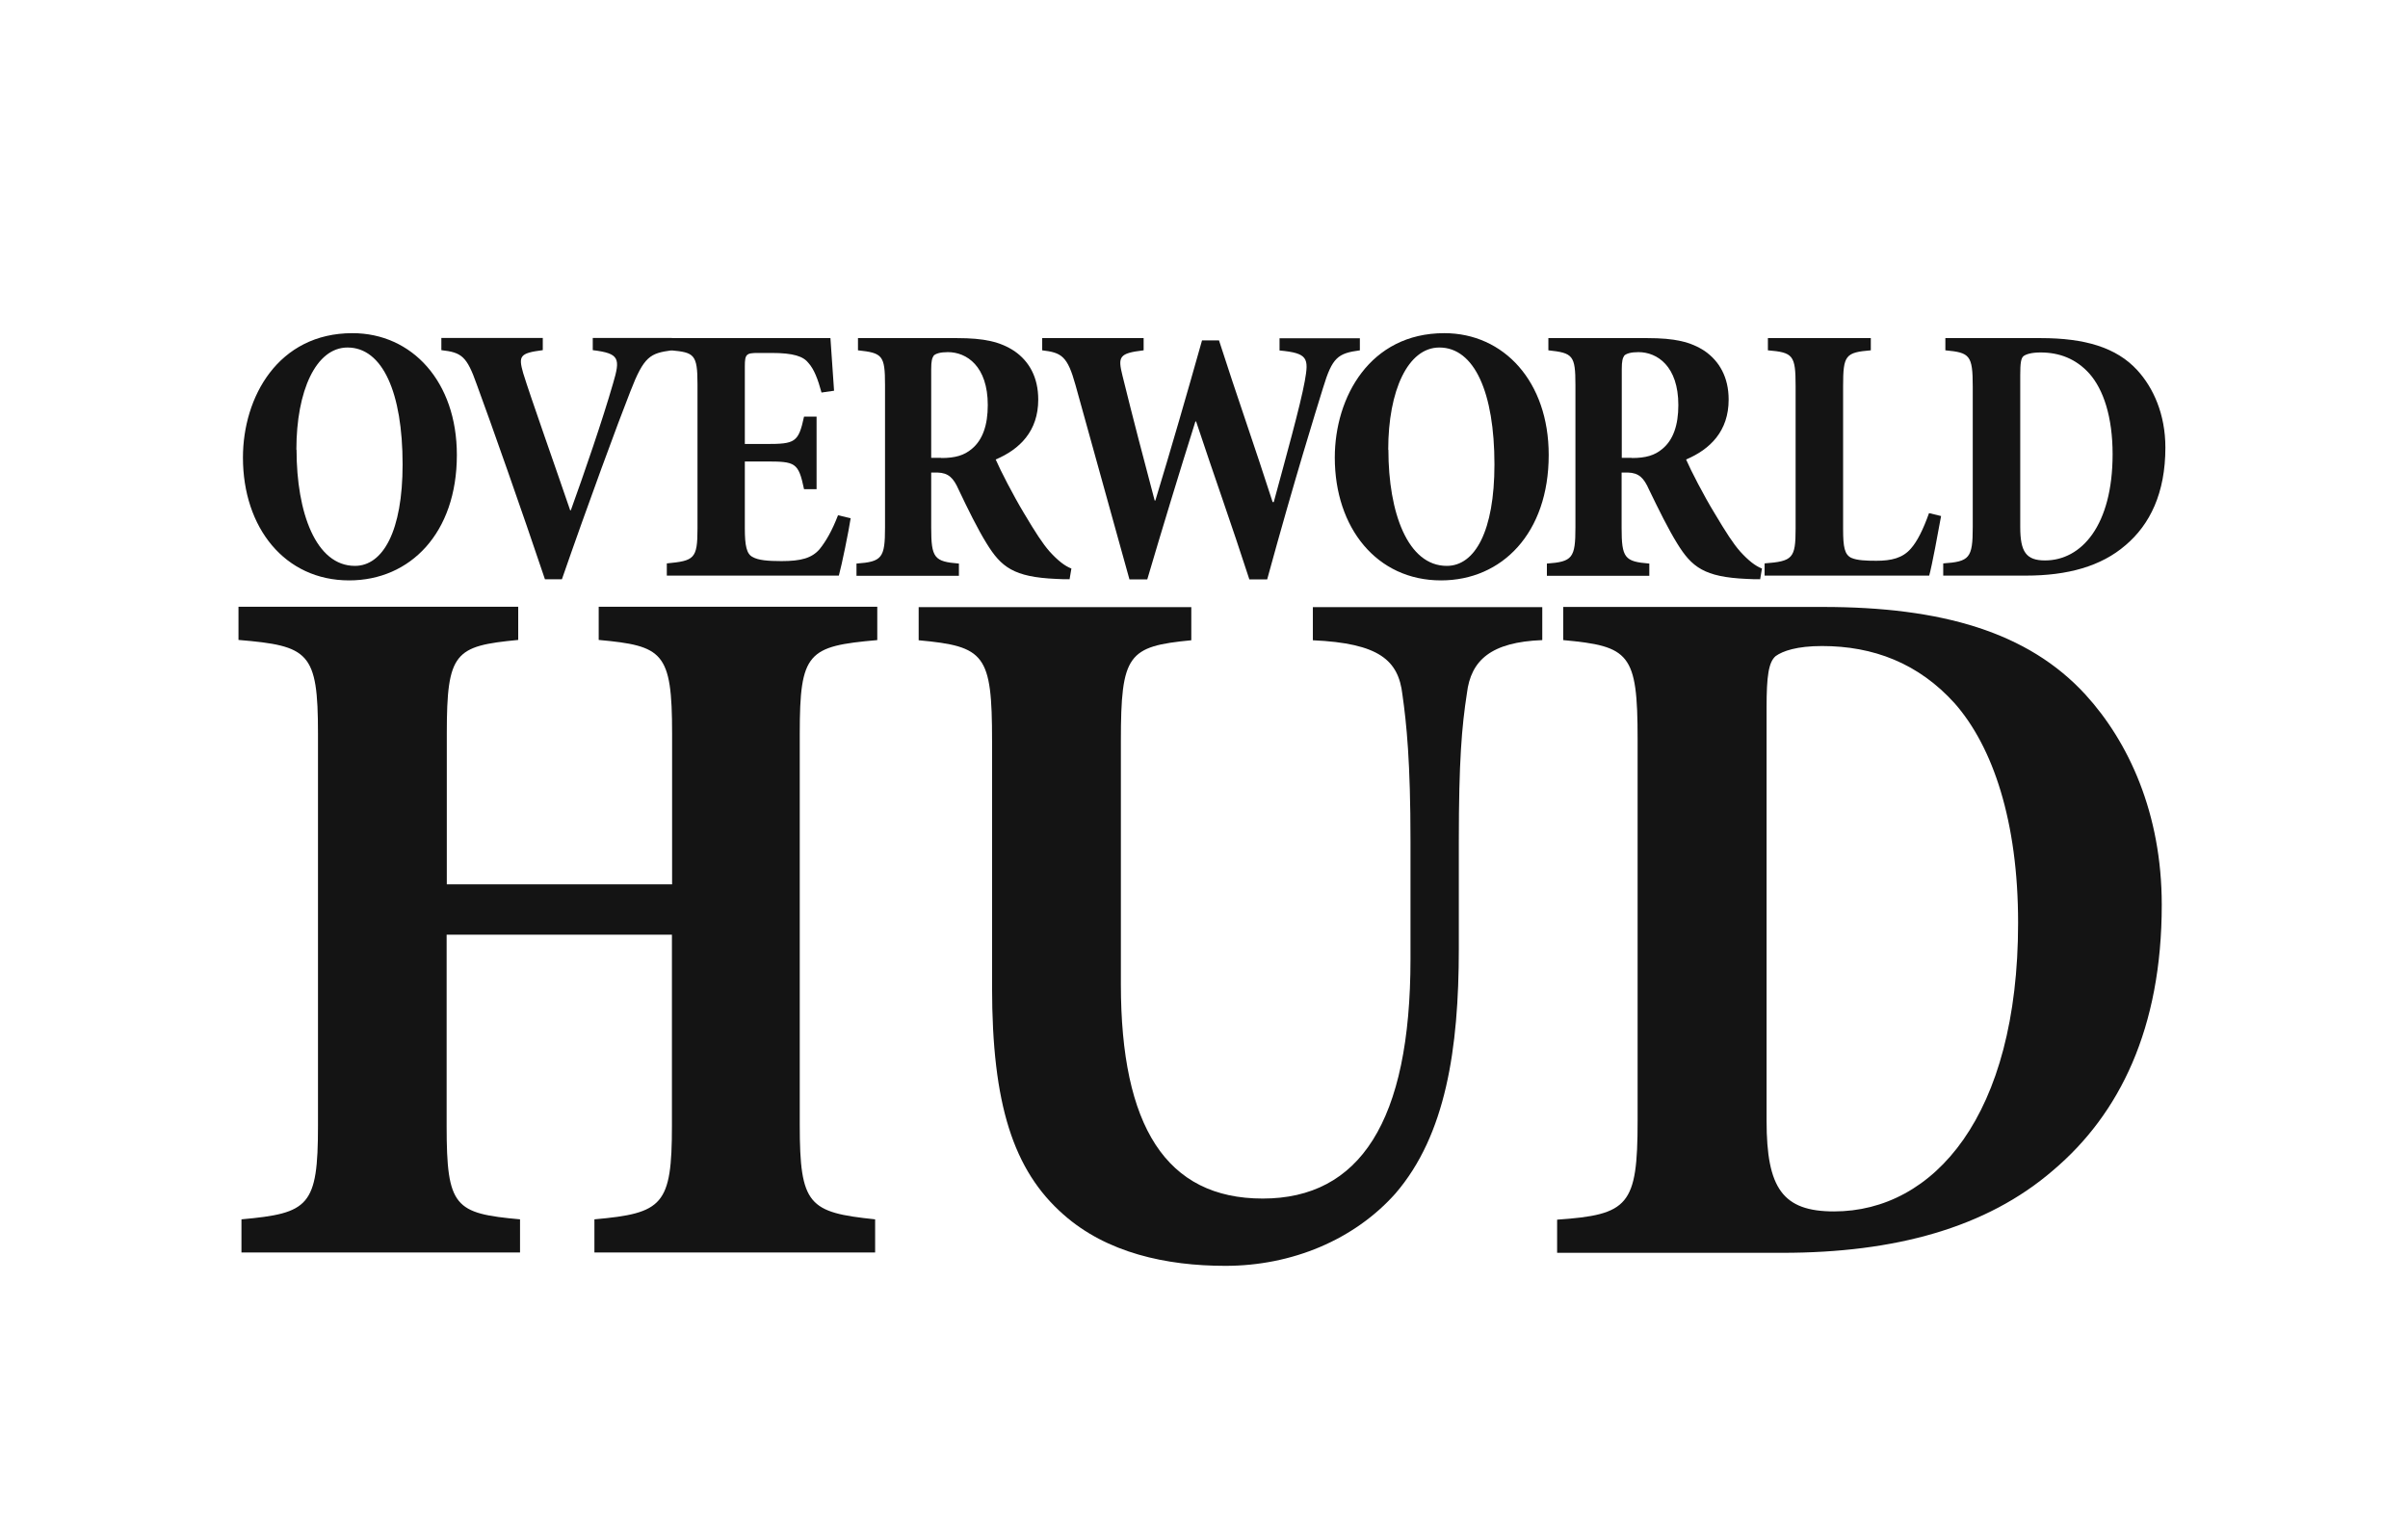
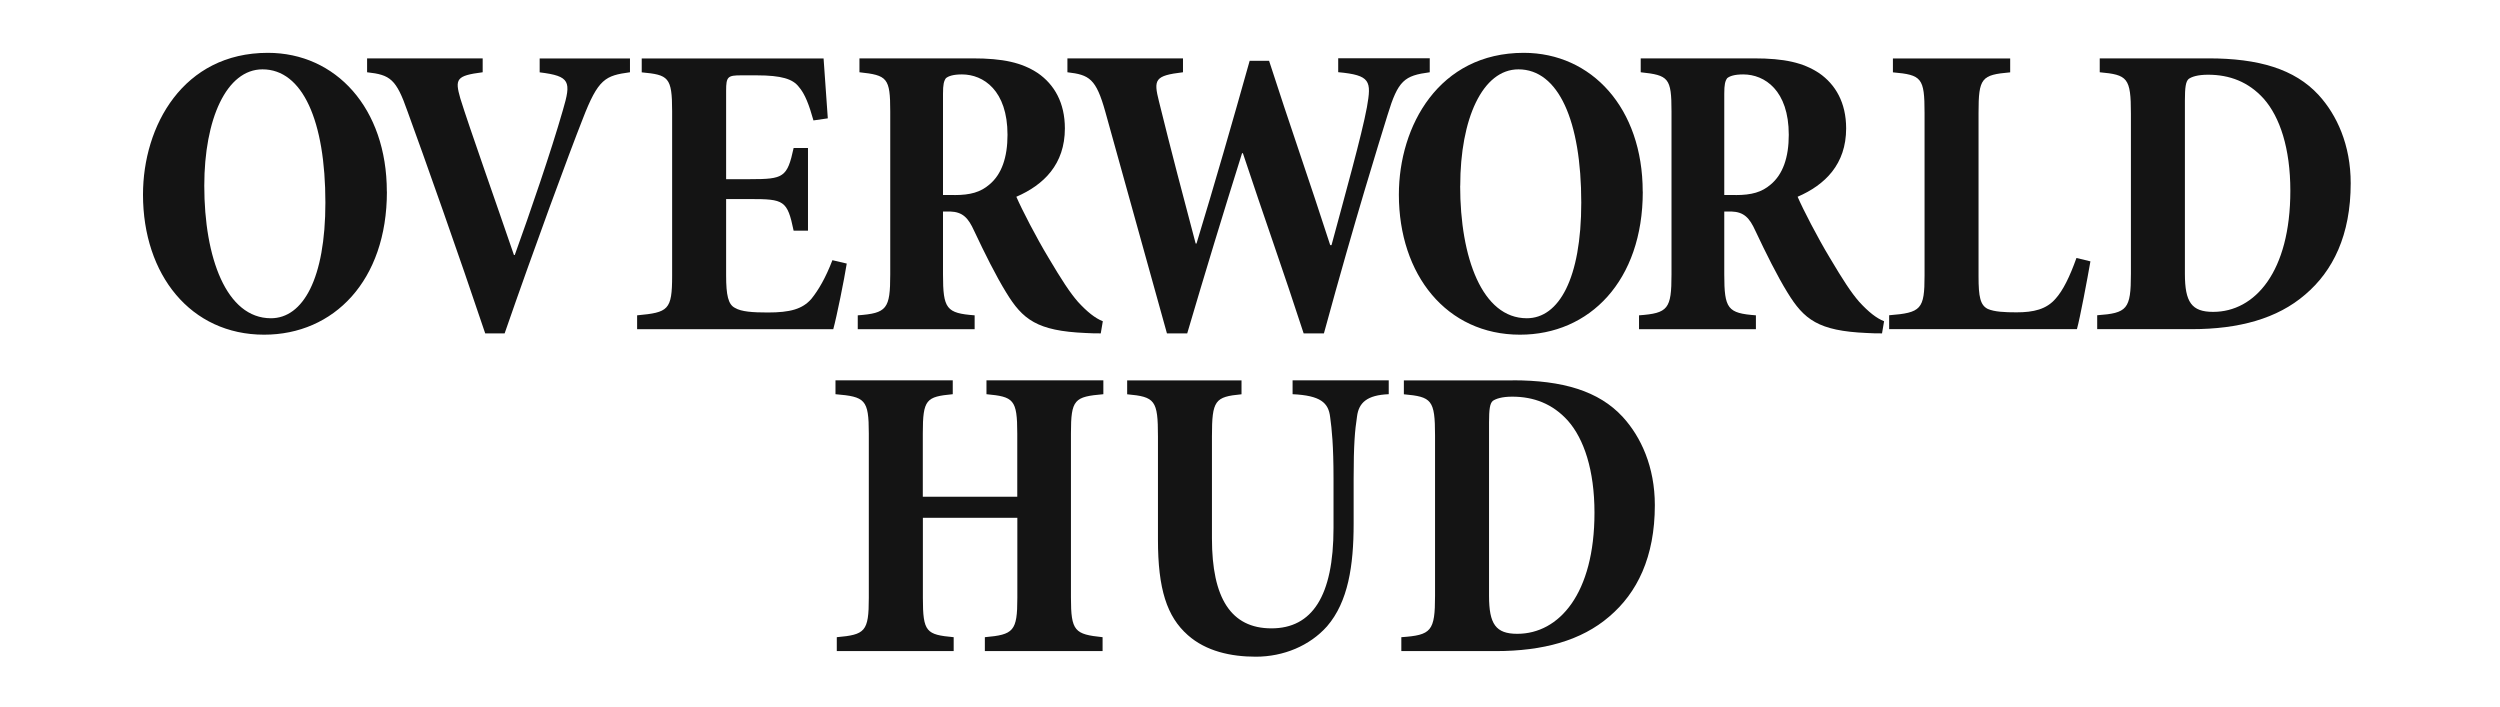
- <svg xmlns="http://www.w3.org/2000/svg" id="_レイヤー_1" version="1.1" viewBox="0 0 146 92">
+ <svg xmlns="http://www.w3.org/2000/svg" version="1.1" viewBox="0 0 325.53 92">
  <defs>
    <style>
      .st0 {
        fill: #141414;
      }
+ 
+       .st1 {
+         fill: #9c8334;
+       }
+ 
+       .st2 {
+         display: none;
+       }
    </style>
  </defs>
-   <path class="st0" d="M27.7,27.59c0,4.73-2.83,7.6-6.53,7.6-3.9,0-6.44-3.19-6.44-7.45,0-3.66,2.13-7.54,6.64-7.54,3.61,0,6.33,2.94,6.33,7.38ZM17.98,27.27c0,3.81,1.17,7.04,3.54,7.04,1.7,0,2.89-2.11,2.89-6.15,0-4.35-1.21-7.09-3.34-7.09-1.91,0-3.1,2.62-3.1,6.19Z" />
-   <path class="st0" d="M40.73,21.24c-1.3.18-1.68.34-2.51,2.49-.72,1.82-2.58,6.86-4.15,11.39h-1.03c-1.37-4.08-3.27-9.47-4.13-11.8-.61-1.73-.92-1.95-2.15-2.09v-.74h6.15v.74c-1.41.18-1.48.36-1.19,1.39.45,1.46,2.02,5.88,2.85,8.32h.04c.81-2.24,1.93-5.5,2.56-7.69.45-1.52.4-1.82-1.23-2.02v-.74h4.8v.74Z" />
-   <path class="st0" d="M51.58,31.4c-.13.85-.54,2.85-.72,3.5h-10.43v-.74c1.66-.16,1.86-.27,1.86-2.11v-8.75c0-1.82-.2-1.93-1.61-2.06v-.74h9.67c.02.36.13,1.93.22,3.19l-.76.11c-.22-.81-.45-1.41-.79-1.79-.31-.4-.9-.61-2.24-.61h-.81c-.72,0-.81.07-.81.81v4.71h1.28c1.77,0,1.97-.09,2.31-1.66h.76v4.4h-.76c-.34-1.62-.52-1.68-2.31-1.68h-1.28v4.06c0,1.05.11,1.55.47,1.73.34.2.94.25,1.75.25,1.19,0,1.84-.18,2.31-.72.38-.47.76-1.12,1.12-2.06l.76.18Z" />
-   <path class="st0" d="M64.85,35.12c-.25,0-.52,0-.81-.02-2.58-.11-3.34-.72-4.22-2.15-.54-.87-1.14-2.09-1.7-3.27-.31-.7-.61-1.01-1.28-1.03h-.38v3.34c0,1.84.18,2.06,1.68,2.18v.74h-6.21v-.74c1.55-.11,1.73-.34,1.73-2.18v-8.66c0-1.79-.16-1.93-1.64-2.09v-.74h6.01c1.64,0,2.62.22,3.48.79.88.61,1.44,1.57,1.44,2.94,0,1.91-1.12,3.01-2.58,3.63.29.67,1.08,2.2,1.7,3.23.72,1.21,1.14,1.86,1.57,2.35.49.54.92.88,1.32,1.03l-.11.65ZM57.07,27.77c.85,0,1.39-.16,1.86-.56.65-.54.96-1.44.96-2.65,0-2.36-1.28-3.21-2.42-3.21-.47,0-.72.09-.85.2-.11.16-.16.34-.16.83v5.38h.61Z" />
-   <path class="st0" d="M82.46,21.24c-1.35.18-1.68.43-2.24,2.27-.47,1.53-1.68,5.38-3.39,11.62h-1.08c-1.05-3.25-2.13-6.26-3.23-9.58h-.04c-1.01,3.21-2,6.46-2.92,9.58h-1.08c-1.1-3.97-2.15-7.74-3.27-11.78-.49-1.77-.85-1.97-2.02-2.11v-.74h6.15v.74c-1.5.18-1.57.38-1.28,1.55.63,2.56,1.3,5.11,1.95,7.56h.04c.96-3.16,1.91-6.44,2.83-9.71h1.03c1.05,3.27,2.2,6.53,3.25,9.8h.07c.7-2.58,1.62-5.88,1.88-7.33.25-1.39.2-1.7-1.53-1.86v-.74h4.87v.74Z" />
-   <path class="st0" d="M93.9,27.59c0,4.73-2.83,7.6-6.53,7.6-3.9,0-6.44-3.19-6.44-7.45,0-3.66,2.13-7.54,6.64-7.54,3.61,0,6.33,2.94,6.33,7.38ZM84.18,27.27c0,3.81,1.17,7.04,3.54,7.04,1.71,0,2.89-2.11,2.89-6.15,0-4.35-1.21-7.09-3.34-7.09-1.91,0-3.1,2.62-3.1,6.19Z" />
-   <path class="st0" d="M106.72,35.12c-.25,0-.52,0-.81-.02-2.58-.11-3.34-.72-4.22-2.15-.54-.87-1.14-2.09-1.71-3.27-.31-.7-.61-1.01-1.28-1.03h-.38v3.34c0,1.84.18,2.06,1.68,2.18v.74h-6.21v-.74c1.55-.11,1.73-.34,1.73-2.18v-8.66c0-1.79-.16-1.93-1.64-2.09v-.74h6.01c1.64,0,2.62.22,3.48.79.87.61,1.44,1.57,1.44,2.94,0,1.91-1.12,3.01-2.58,3.63.29.67,1.08,2.2,1.71,3.23.72,1.21,1.14,1.86,1.57,2.35.49.54.92.88,1.32,1.03l-.11.65ZM98.94,27.77c.85,0,1.39-.16,1.86-.56.65-.54.96-1.44.96-2.65,0-2.36-1.28-3.21-2.42-3.21-.47,0-.72.09-.85.2-.11.16-.16.34-.16.83v5.38h.61Z" />
-   <path class="st0" d="M117.69,31.29c-.16.9-.56,3.05-.72,3.61h-9.98v-.74c1.71-.13,1.88-.31,1.88-2.11v-8.66c0-1.86-.16-2.02-1.68-2.15v-.74h6.24v.74c-1.53.13-1.68.29-1.68,2.15v8.7c0,1.08.09,1.53.49,1.73.36.16.9.18,1.53.18.9,0,1.59-.16,2.09-.74.38-.43.74-1.14,1.1-2.15l.74.18Z" />
-   <path class="st0" d="M123.74,20.5c2.65,0,4.58.56,5.85,1.95.96,1.05,1.7,2.65,1.7,4.69,0,2.76-.94,4.67-2.42,5.92-1.48,1.28-3.52,1.84-6.03,1.84h-5.02v-.74c1.59-.11,1.79-.31,1.79-2.2v-8.52c0-1.91-.18-2.06-1.66-2.2v-.74h5.79ZM122.49,31.96c0,1.5.36,2.02,1.5,2.02,2.22,0,4.1-2.13,4.1-6.44,0-2.27-.56-3.93-1.41-4.89-.81-.9-1.82-1.28-2.96-1.28-.56,0-.88.11-1.03.22-.16.13-.2.45-.2,1.14v9.22Z" />
-   <path class="st0" d="M53.19,38.81c-4.21.37-4.7.73-4.7,5.67v23.72c0,4.88.55,5.31,4.57,5.73v2.01h-17.02v-2.01c4.15-.37,4.7-.85,4.7-5.67v-11.59h-13.66v11.59c0,4.94.49,5.31,4.45,5.67v2.01H14.64v-2.01c4.09-.37,4.64-.79,4.64-5.67v-23.79c0-4.94-.55-5.31-4.82-5.67v-2.01h16.96v2.01c-3.84.37-4.33.73-4.33,5.67v9.15h13.66v-9.15c0-4.94-.55-5.31-4.45-5.67v-2.01h16.89v2.01Z" />
-   <path class="st0" d="M93.51,38.81c-3.11.12-4.33,1.22-4.57,3.23-.31,2.01-.49,4.09-.49,8.97v6.53c0,6.04-.79,11.28-3.84,14.82-2.5,2.81-6.28,4.39-10.31,4.39-3.6,0-7.2-.79-9.82-3.11-3.05-2.68-4.33-6.71-4.33-13.78v-14.94c0-5.25-.43-5.73-4.45-6.1v-2.01h16.53v2.01c-3.84.37-4.27.85-4.27,6.1v14.76c0,8.6,2.74,12.99,8.6,12.99s8.96-4.64,8.96-14.52v-7.14c0-4.82-.24-7.14-.49-8.9-.24-2.07-1.4-3.11-5.43-3.29v-2.01h13.91v2.01Z" />
-   <path class="st0" d="M110.52,36.8c7.2,0,12.44,1.52,15.92,5.31,2.62,2.87,4.63,7.2,4.63,12.75,0,7.5-2.56,12.69-6.59,16.1-4.03,3.48-9.58,5-16.41,5h-13.66v-2.01c4.33-.3,4.88-.85,4.88-5.98v-23.18c0-5.18-.49-5.61-4.51-5.98v-2.01h15.74ZM107.11,67.96c0,4.09.98,5.49,4.09,5.49,6.04,0,11.16-5.79,11.16-17.5,0-6.16-1.53-10.67-3.84-13.3-2.2-2.44-4.94-3.48-8.05-3.48-1.52,0-2.38.3-2.81.61-.43.37-.55,1.22-.55,3.11v25.07Z" />
+   <g id="original_japanese_header" class="st2">
+     <g>
+       <path class="st0" d="M149.34,43.7c-.86,0-1.3-.4-1.3-1.2,0-.13.02-.64.07-1.54s.1-2,.17-3.31.12-2.66.17-4.06.09-2.65.12-3.77c-.83.54-1.58,1.04-2.26,1.49-.67.45-1.22.82-1.63,1.1-.22.13-.35.27-.38.43-.03.16-.03.35,0,.58.06.26-.06.45-.38.58-.32.06-.53.02-.62-.14-.22-.45-.51-1.06-.86-1.85-.35-.78-.69-1.58-1.01-2.4s-.56-1.46-.72-1.94c-.03-.16-.03-.3,0-.43.03-.06.13-.13.29-.19l1.3-.38c.77-.22,1.7-.5,2.81-.82s2.28-.66,3.53-1.01v-11.52h-2.98c-.61,1.79-1.31,3.51-2.09,5.16-.78,1.65-1.62,3.11-2.52,4.39-.19.1-.38.1-.55.02s-.3-.2-.36-.36c.22-.93.45-2.1.67-3.53.22-1.42.42-2.93.58-4.54.16-1.6.28-3.17.36-4.7.08-1.54.09-2.88.02-4.03-.03-.45-.08-.83-.14-1.15,0-.19.05-.34.14-.43.13-.06.26-.08.38-.05.38.03.96.12,1.73.26s1.55.3,2.35.46,1.46.32,1.97.48c.29.03.4.24.34.62,0,.29-.16.46-.48.53-.32,0-.56.29-.72.86-.16.77-.34,1.54-.55,2.3-.21.77-.42,1.52-.65,2.26h2.5V3.42c0-.67-.03-1.2-.1-1.58s-.14-.69-.24-.91c-.13-.16-.13-.3,0-.43.1-.13.26-.19.48-.19.54,0,1.18.06,1.92.19.74.13,1.47.26,2.21.41.74.14,1.36.3,1.87.46.32.06.48.29.48.67-.03.35-.24.56-.62.62-.35.03-.59.12-.72.26-.13.14-.19.41-.19.79v8.11c.13-.03.26-.14.38-.34.16-.26.42-.7.77-1.32s.62-1.1.82-1.42c.32-.48.69-.53,1.1-.14.38.32.85.77,1.39,1.34s1.02,1.1,1.44,1.58c.61-1.7,1.12-3.4,1.54-5.11.42-1.71.69-3.32.82-4.82.03-.16.06-.31.07-.46s.02-.28.02-.41c0-.16.06-.27.19-.34.06-.06.18-.1.34-.1.61.1,1.38.29,2.33.58.94.29,1.86.59,2.76.91s1.57.59,2.02.82c.13.03.21.14.24.31.03.18.02.34-.05.5-.13.29-.34.43-.62.43-.51-.03-.88.16-1.1.58-.51,1.12-1.08,2.24-1.7,3.36-.62,1.12-1.27,2.22-1.94,3.31h12.67c.26,0,.45-.1.58-.29.13-.22.29-.49.5-.79.21-.3.38-.55.5-.74.22-.26.53-.32.91-.19.64.22,1.45.56,2.42,1.01.98.45,1.82.88,2.52,1.3.26.16.36.43.31.79-.05.37-.22.62-.5.74-.1.03-.18.06-.26.1-.08.03-.15.08-.22.14-.22.13-.38.32-.46.58-.08.26-.12.56-.12.91,0,4.67-.17,8.65-.5,11.93-.34,3.28-.85,6-1.54,8.16s-1.54,3.86-2.54,5.11c-1.01,1.25-2.18,2.16-3.53,2.74s-2.86.94-4.56,1.1c-.03-1.34-.18-2.39-.43-3.14-.26-.75-.71-1.35-1.34-1.8-.64-.45-1.58-.83-2.83-1.15-.19-.42-.1-.74.29-.96.54.06,1.32.17,2.33.31s2.06.22,3.14.22c.83,0,1.6-.36,2.3-1.08s1.34-1.98,1.9-3.79c.56-1.81.99-4.31,1.3-7.51.3-3.2.46-7.28.46-12.24h-.86c-.77,5.76-2.1,10.58-3.98,14.47-1.89,3.89-4.3,7.07-7.22,9.55-2.93,2.48-6.31,4.49-10.15,6.02-.45-.16-.59-.46-.43-.91,3.17-1.7,5.83-3.83,7.99-6.41,2.16-2.58,3.92-5.73,5.28-9.46s2.39-8.15,3.1-13.27h-1.39c-.77,3.74-1.86,6.99-3.29,9.74-1.42,2.75-3.1,5.11-5.04,7.08-1.94,1.97-4.06,3.66-6.36,5.06-.48-.1-.67-.37-.58-.82,3.07-2.4,5.35-5.43,6.84-9.1,1.49-3.66,2.47-7.66,2.95-11.98h-1.1c-1.18,1.76-2.43,3.42-3.74,4.97-1.31,1.55-2.67,2.94-4.08,4.15-.22,0-.41-.06-.55-.19-.14-.13-.2-.29-.17-.48.7-.93,1.39-2.06,2.06-3.38.67-1.33,1.31-2.76,1.92-4.3h-5.28v10.08c1.41-.42,2.69-.79,3.86-1.13,1.17-.34,2.04-.57,2.62-.7.45.13.59.42.43.86-.7.38-1.68.95-2.93,1.7-1.25.75-2.58,1.58-3.98,2.47v5.21c0,1.74,0,3.34.02,4.8.02,1.46.02,2.66.02,3.62v1.73c0,.51-.46.93-1.37,1.25-.91.32-1.93.48-3.05.48h0Z" />
+       <path class="st0" d="M141.33,59.25l-.53-1.92c.96.1,1.86.17,2.71.22s1.82.07,2.9.07h5.62c.48,0,.83-.16,1.06-.48.16-.22.42-.58.79-1.06.37-.48.68-.88.94-1.2.25-.35.59-.4,1.01-.14.58.35,1.23.85,1.97,1.49.74.64,1.3,1.19,1.68,1.63.22.22.28.49.17.79s-.3.46-.55.46h-12.67c-1.22,0-2.22,0-3.02.02s-1.49.06-2.06.12ZM142.34,53.25l-.53-1.97c1.25.16,2.74.27,4.46.34h4.66c.45,0,.8-.14,1.06-.43.19-.26.42-.55.67-.89.26-.34.5-.65.72-.94.26-.42.61-.48,1.06-.19.45.32.98.75,1.61,1.3.62.54,1.14,1.06,1.56,1.54.19.22.24.46.14.7-.1.24-.27.36-.53.36h-10.9c-1.63.03-2.96.1-3.98.19ZM157.65,71.68l-.14-.62h-10.9c-1.63.03-2.96.08-3.98.14l-.53-1.92c1.28.16,2.78.27,4.51.34h4.66c.48,0,.82-.14,1.01-.43.19-.25.42-.55.7-.89.27-.34.52-.66.74-.98.29-.35.64-.4,1.06-.14.45.29.97.7,1.56,1.22.59.53,1.1,1.02,1.51,1.46.45.03,1.02.07,1.73.12.7.05,1.41.07,2.11.07h1.44l1.49-9.22h-.91c-1.66.03-3.01.08-4.03.14l-.58-1.82c1.28.13,2.82.21,4.61.24h1.15l1.01-6.34h-2.93c-1.66.03-3.01.1-4.03.19l-.53-1.87c1.25.13,2.77.21,4.56.24h14.06c.51,0,.86-.16,1.06-.48.19-.26.46-.63.82-1.13.35-.5.59-.86.72-1.08.29-.35.64-.42,1.06-.19.38.19.82.5,1.3.91.48.42.94.83,1.39,1.25.45.42.78.77,1.01,1.06.19.22.25.46.17.72-.08.26-.23.38-.46.38h-12.77l-.96,6.34h2.93c.29,0,.5-.13.62-.38.1-.16.24-.38.43-.67.19-.29.35-.54.48-.77.19-.32.45-.42.77-.29.45.13,1,.34,1.66.62.66.29,1.32.58,1.99.89.67.31,1.22.58,1.63.84.22.13.32.34.29.65-.03.31-.18.54-.43.7-.07.03-.14.07-.24.12s-.18.1-.24.17c-.32.22-.53.45-.62.67-.1.22-.14.54-.14.96v6.96c.1-.1.18-.19.24-.29.16-.26.41-.65.74-1.18.34-.53.57-.9.7-1.13.29-.42.66-.45,1.1-.1.48.38,1.08.91,1.8,1.58s1.24,1.23,1.56,1.68c.19.22.25.46.17.7-.08.24-.25.36-.5.36h-23.57c-1.66.03-3.01.1-4.03.19h0ZM142.62,65.34l-.53-1.97c1.28.16,2.78.27,4.51.34h4.32c.42,0,.75-.13,1.01-.38.19-.26.42-.56.67-.91.26-.35.5-.67.72-.96.29-.38.64-.45,1.06-.19.45.32.98.75,1.61,1.3.62.54,1.14,1.06,1.56,1.54.22.22.28.46.17.7s-.28.36-.5.36h-10.61c-1.63.03-2.96.1-3.98.19ZM143.78,91.7c-.86,0-1.3-.4-1.3-1.2,0-.19.02-.74.07-1.66s.1-2.04.14-3.38.07-2.72.07-4.13v-2.86c0-.98-.02-1.83-.05-2.57s-.08-1.18-.14-1.34c-.06-.22-.03-.38.1-.48.1-.1.26-.13.48-.1.54.16,1.33.42,2.35.79,1.02.37,1.92.71,2.69,1.03h3.36c.35,0,.61-.13.77-.38.13-.19.24-.38.34-.58s.21-.4.34-.62c.16-.29.45-.37.86-.24.29.06.74.22,1.34.46.61.24,1.23.5,1.87.77.64.27,1.14.52,1.49.74.26.16.38.43.38.82s-.18.66-.53.82c-.03.03-.06.06-.1.07-.03.02-.06.04-.1.07-.35.22-.53.64-.53,1.25s.02,1.39.05,2.42c.03,1.04.06,2.1.1,3.19.03,1.09.06,2.02.1,2.81.03.78.05,1.22.05,1.32,0,.32-.22.62-.67.89-.45.27-1.01.5-1.68.67-.67.18-1.36.26-2.06.26-.86,0-1.3-.4-1.3-1.2v-1.39h-4.13v1.97c0,.54-.45.98-1.34,1.3-.9.32-1.9.48-3.02.48ZM148.14,86.51h4.13v-9.26h-4.13v9.26ZM162.3,91.7c-.86,0-1.3-.4-1.3-1.2,0-.19.02-.78.07-1.75s.1-2.22.14-3.74c.05-1.52.07-3.13.07-4.82,0-1.41-.02-2.66-.07-3.77s-.15-1.9-.31-2.38c-.06-.19-.05-.35.05-.48.06-.13.22-.16.48-.1.48.1,1.12.26,1.92.5.8.24,1.6.49,2.4.74.8.26,1.44.5,1.92.72h7.1c.29,0,.5-.11.62-.34.1-.16.24-.4.43-.72.19-.32.35-.59.48-.82.19-.32.46-.42.82-.29.45.13,1.01.34,1.68.65.67.31,1.35.62,2.04.94.69.32,1.24.61,1.66.86.26.13.37.35.34.67-.03.32-.18.56-.43.72-.1.03-.18.07-.26.12-.08.05-.15.1-.22.17-.58.42-.86.96-.86,1.63s.02,1.6.07,2.69c.05,1.09.1,2.18.14,3.26s.1,2.03.14,2.83c.05.8.07,1.28.07,1.44,0,.35-.25.67-.74.96-.5.29-1.1.5-1.82.65-.72.14-1.45.22-2.18.22-.86,0-1.3-.4-1.3-1.2v-1.82h-8.35v1.87c0,.35-.25.66-.74.94-.5.27-1.11.48-1.85.62s-1.47.22-2.21.22h0ZM167.1,86.61h8.35v-9.7h-8.35v9.7ZM168.64,70.05h5.23v-9.22h-3.79l-1.44,9.22Z" />
+     </g>
+     <g>
+       <path class="st1" d="M117.63,8.63c0-.31.04-.6.11-.87s.16-.51.25-.7c.09-.2.15-.34.18-.41.03-.07.05-.14.04-.21,0-.07-.04-.14-.1-.19h-.01s-.01-.03-.03-.06c-.02-.02-.09-.09-.2-.22-.07-.07-.08-.13-.06-.19.03-.06.08-.09.16-.09h1.95c.08,0,.13.05.14.14s-.01.14-.07.16c-.37.13-.71.32-1,.58-.29.26-.52.57-.68.93s-.25.75-.25,1.17c0,.35.07.63.21.85s.32.38.53.48c.22.11.43.16.65.16.29,0,.52-.08.69-.24.18-.16.32-.37.43-.63s.2-.55.28-.86c.08-.32.17-.63.26-.95s.22-.6.36-.86.35-.47.6-.63c.25-.16.57-.24.95-.24.46,0,.85.11,1.15.34.31.22.54.52.71.89.16.37.24.78.24,1.21,0,.22-.03.44-.08.67s-.11.44-.18.63-.13.34-.19.44c-.09.16-.09.28,0,.37.07.07.12.14.17.21.05.05.06.11.03.17s-.09.09-.17.09h-1.71c-.09,0-.14-.04-.16-.12s.01-.14.1-.18c.33-.15.63-.33.91-.56.28-.22.51-.48.68-.77s.26-.61.26-.95c0-.29-.06-.54-.19-.76s-.28-.39-.49-.52-.42-.19-.67-.19c-.28,0-.5.08-.67.24s-.3.38-.4.64c-.1.27-.19.56-.26.88-.07.32-.16.64-.25.97-.09.32-.21.61-.36.88s-.36.48-.61.65c-.26.16-.59.24-1,.24-.47,0-.88-.11-1.22-.34s-.6-.54-.77-.93c-.18-.39-.26-.84-.27-1.34Z" />
+       <path class="st1" d="M117.75,15.57c0-.09.05-.13.14-.13.1,0,.15.04.15.13,0,.37.05.62.16.75.11.13.26.19.45.19h5.84c.14,0,.21-.07.21-.21v-.6c0-.25-.06-.47-.17-.65-.12-.18-.26-.33-.44-.45s-.35-.22-.53-.29-.32-.13-.44-.17c-.04-.01-.06-.03-.07-.06,0-.03,0-.06,0-.11v-.02s.02-.06.04-.07.05-.01.08-.01.11,0,.26.01c.15,0,.31.02.5.02.19.01.36.02.52.02.16,0,.27.01.33.01.15,0,.23.09.23.26,0,.03,0,.18,0,.43,0,.25-.01.6-.01,1.02,0,.43,0,.92,0,1.49s0,1.06,0,1.49c0,.43,0,.77.01,1.03,0,.26,0,.41,0,.44,0,.16-.08.24-.24.25-.05,0-.15,0-.31.01s-.33.02-.52.02c-.19,0-.36.01-.51.02-.15,0-.24.01-.26.01-.04,0-.07,0-.08-.01s-.03-.04-.03-.09c0,0,0-.02,0-.03,0-.03,0-.05,0-.07s.03-.04.08-.07c.11-.05.26-.12.43-.19s.35-.17.52-.29.32-.26.44-.43.18-.39.18-.64v-.66c0-.06-.01-.11-.03-.16-.02-.04-.08-.07-.17-.07h-5.84c-.11,0-.22.02-.31.06s-.17.12-.22.25c-.05.13-.08.33-.08.6,0,.1-.05.15-.15.15-.09,0-.14-.05-.14-.15,0-.07,0-.23.01-.5s.01-.6.01-1.01,0-.75-.01-1.02-.01-.44-.02-.52Z" />
+       <path class="st1" d="M117.63,26.55c0-.65.16-1.22.47-1.72.31-.5.75-.89,1.32-1.17.56-.28,1.22-.42,1.97-.42s1.42.15,1.98.44.99.69,1.31,1.18.47,1.06.47,1.67-.15,1.18-.47,1.67-.74.89-1.31,1.18-1.22.44-1.98.44-1.4-.14-1.97-.42c-.56-.28-1-.67-1.32-1.16-.31-.49-.47-1.06-.47-1.71ZM118,26.55c0,.36.1.68.32.97s.56.51,1.06.68,1.16.25,2.01.25,1.53-.08,2.02-.25.85-.39,1.06-.68.32-.61.32-.97-.11-.68-.32-.97-.57-.51-1.06-.68-1.17-.25-2.02-.25-1.52.08-2.01.25c-.49.17-.84.39-1.06.68s-.32.61-.31.97Z" />
+       <path class="st1" d="M117.67,38.19c0-.26.07-.47.19-.63s.3-.3.51-.4.45-.19.7-.26.51-.13.76-.19.49-.12.7-.21.39-.19.51-.31c.13-.13.19-.3.19-.51v-.78c0-.09-.04-.13-.12-.13h-2.48c-.13,0-.25.02-.34.06s-.16.12-.2.24-.07.3-.07.55c0,.09-.05.13-.15.13-.03,0-.07-.01-.09-.03-.03-.02-.05-.06-.05-.1,0-.07,0-.23.01-.49.01-.26.01-.58.01-.94,0-.35,0-.65-.01-.9s-.01-.41-.01-.49c0-.09.05-.13.14-.13.1,0,.15.04.15.13,0,.25.02.42.07.53.05.11.11.17.2.2.09.03.2.04.33.04h5.48c.12,0,.22-.01.31-.04.09-.03.15-.1.21-.2.05-.1.08-.27.08-.51,0-.05.01-.08.04-.1s.06-.03.1-.03c.1,0,.15.05.15.14,0,.05,0,.2-.01.46,0,.26-.01.56-.01.9,0,.55,0,1.01.01,1.38s.01.67.01.91c0,.41-.06.78-.19,1.12-.12.34-.32.61-.58.81-.27.21-.62.31-1.05.31-.29,0-.53-.06-.73-.17s-.37-.26-.5-.43-.24-.36-.32-.56-.14-.38-.19-.56c-.02-.07-.05-.1-.08-.1s-.06,0-.07.03c-.08.25-.21.44-.39.6s-.38.27-.6.35c-.22.09-.45.16-.68.22s-.45.11-.65.17c-.2.05-.35.12-.48.2s-.18.19-.18.33c0,.06.01.12.05.18s.08.12.16.19c.04.03.07.06.08.09.01.03,0,.06-.03.1-.03.03-.06.05-.09.04s-.07-.01-.12-.03c-.15-.07-.3-.2-.47-.4-.16-.2-.25-.46-.25-.76ZM121.58,34.9v.94c0,.49.13.87.4,1.13.27.26.67.39,1.21.39.45,0,.81-.11,1.09-.33s.42-.54.42-.99v-1.07c0-.05-.01-.1-.03-.15s-.08-.06-.17-.06h-2.77s-.06.01-.09.04c-.03.03-.05.06-.05.09Z" />
+       <path class="st1" d="M117.75,43.92c0-.09.04-.14.13-.14.11,0,.16.05.16.14,0,.29.03.51.1.65.07.14.22.22.44.22h1.97c.1,0,.18,0,.23,0,.05,0,.12-.04.21-.09.05-.03.16-.1.33-.19.17-.09.36-.2.59-.33.23-.13.46-.26.71-.4.24-.14.48-.27.71-.4.23-.13.42-.24.57-.33.23-.13.41-.25.53-.35s.19-.2.24-.3c.04-.1.06-.24.06-.4,0-.09.05-.13.15-.13.09,0,.14.04.14.13,0,.07,0,.22-.01.44,0,.22-.01.45-.01.7,0,.2,0,.42,0,.65s0,.43.01.61c0,.18,0,.28,0,.31,0,.1-.05.15-.14.15-.1,0-.15-.05-.15-.15,0-.21-.05-.36-.15-.44-.1-.08-.25-.06-.45.04-.19.09-.42.21-.69.36s-.55.29-.84.44-.54.29-.76.41c-.22.12-.38.21-.45.26-.03.02-.05.04-.06.06s.02.04.07.06c.11.07.27.16.49.29.22.13.46.26.71.41s.5.28.74.4c.23.12.42.22.55.28.23.1.43.08.6-.06.17-.14.25-.37.25-.68,0-.09.05-.13.15-.13.09,0,.14.04.14.13,0,.07,0,.22-.01.44,0,.22-.01.49-.01.8,0,.29,0,.54.01.74,0,.2.01.33.01.4,0,.1-.05.15-.14.15-.1,0-.15-.05-.15-.15,0-.26-.09-.49-.26-.69s-.41-.38-.7-.56c-.07-.05-.21-.13-.41-.24-.2-.11-.43-.24-.7-.4s-.54-.3-.82-.46c-.28-.15-.53-.29-.76-.41-.07-.04-.15-.07-.23-.1-.08-.03-.17-.04-.26-.04h-1.99c-.23,0-.38.06-.45.19-.07.12-.1.32-.1.58,0,.09-.05.14-.16.14-.09,0-.13-.05-.13-.14,0-.09,0-.24.02-.44.01-.21.02-.52.02-.94s0-.72-.02-.97c-.01-.25-.02-.43-.02-.52h0Z" />
+     </g>
+   </g>
+   <g id="English_titles">
+     <g>
+       <path class="st0" d="M50.38,24.96c0,11.59-6.92,18.62-15.99,18.62-9.56,0-15.77-7.8-15.77-18.24,0-8.95,5.22-18.46,16.26-18.46,8.84,0,15.49,7.2,15.49,18.07ZM26.6,24.19c0,9.34,2.86,17.25,8.68,17.25,4.17,0,7.09-5.16,7.09-15.05,0-10.66-2.97-17.36-8.19-17.36-4.67,0-7.58,6.43-7.58,15.16Z" />
+       <path class="st0" d="M82.02,9.41c-3.19.44-4.12.82-6.15,6.1-1.76,4.45-6.32,16.81-10.16,27.9h-2.53c-3.35-10-8.02-23.18-10.11-28.89-1.48-4.23-2.25-4.78-5.27-5.11v-1.81h15.05v1.81c-3.46.44-3.63.88-2.91,3.41,1.1,3.57,4.94,14.39,6.98,20.38h.11c1.98-5.49,4.72-13.46,6.26-18.84,1.1-3.74.99-4.45-3.02-4.94v-1.81h11.76v1.81Z" />
+       <path class="st0" d="M110.26,34.3c-.33,2.09-1.32,6.98-1.76,8.57h-25.54v-1.81c4.06-.38,4.56-.66,4.56-5.16V14.47c0-4.45-.49-4.72-3.96-5.05v-1.81h23.68c.05.88.33,4.72.55,7.8l-1.87.27c-.55-1.98-1.1-3.46-1.92-4.39-.77-.99-2.2-1.48-5.49-1.48h-1.98c-1.76,0-1.98.16-1.98,1.98v11.54h3.13c4.34,0,4.83-.22,5.66-4.06h1.87v10.77h-1.87c-.82-3.96-1.26-4.12-5.66-4.12h-3.13v9.94c0,2.58.27,3.79,1.15,4.23.82.5,2.31.6,4.28.6,2.91,0,4.5-.44,5.66-1.76.93-1.15,1.87-2.75,2.75-5.05l1.87.44Z" />
+       <path class="st0" d="M143.33,43.41c-.6,0-1.26,0-1.98-.05-6.32-.27-8.19-1.76-10.33-5.27-1.32-2.14-2.8-5.11-4.17-8.02-.77-1.7-1.48-2.47-3.13-2.53h-.93v8.19c0,4.5.44,5.05,4.12,5.33v1.81h-15.22v-1.81c3.79-.28,4.23-.82,4.23-5.33V14.52c0-4.39-.38-4.72-4.01-5.11v-1.81h14.72c4.01,0,6.43.55,8.51,1.92,2.14,1.48,3.52,3.85,3.52,7.2,0,4.67-2.75,7.36-6.32,8.9.71,1.65,2.64,5.38,4.17,7.91,1.76,2.97,2.8,4.56,3.85,5.77,1.21,1.32,2.25,2.14,3.24,2.53l-.27,1.59ZM124.27,25.4c2.09,0,3.41-.38,4.56-1.37,1.59-1.32,2.36-3.52,2.36-6.48,0-5.77-3.13-7.86-5.93-7.86-1.15,0-1.76.22-2.09.49-.27.38-.38.82-.38,2.03v13.18h1.48Z" />
+       <path class="st0" d="M186.17,9.41c-3.3.44-4.12,1.04-5.49,5.55-1.15,3.74-4.12,13.18-8.29,28.45h-2.64c-2.58-7.96-5.22-15.33-7.91-23.46h-.11c-2.47,7.86-4.89,15.82-7.14,23.46h-2.64c-2.69-9.72-5.27-18.95-8.02-28.84-1.21-4.34-2.09-4.83-4.94-5.16v-1.81h15.05v1.81c-3.68.44-3.85.93-3.13,3.79,1.54,6.26,3.19,12.52,4.78,18.51h.11c2.36-7.75,4.67-15.77,6.92-23.79h2.53c2.58,8.02,5.38,15.99,7.96,24h.17c1.7-6.32,3.96-14.39,4.61-17.96.6-3.41.49-4.17-3.74-4.56v-1.81h11.92v1.81Z" />
+       <path class="st0" d="M213.91,24.96c0,11.59-6.92,18.62-15.99,18.62-9.56,0-15.77-7.8-15.77-18.24,0-8.95,5.22-18.46,16.26-18.46,8.84,0,15.49,7.2,15.49,18.07ZM190.13,24.19c0,9.34,2.86,17.25,8.68,17.25,4.17,0,7.09-5.16,7.09-15.05,0-10.66-2.97-17.36-8.18-17.36-4.67,0-7.58,6.43-7.58,15.16Z" />
+       <path class="st0" d="M245.06,43.41c-.6,0-1.26,0-1.98-.05-6.32-.27-8.18-1.76-10.33-5.27-1.32-2.14-2.8-5.11-4.17-8.02-.77-1.7-1.48-2.47-3.13-2.53h-.93v8.19c0,4.5.44,5.05,4.12,5.33v1.81h-15.22v-1.81c3.79-.28,4.23-.82,4.23-5.33V14.52c0-4.39-.38-4.72-4.01-5.11v-1.81h14.72c4.01,0,6.43.55,8.51,1.92,2.14,1.48,3.52,3.85,3.52,7.2,0,4.67-2.75,7.36-6.32,8.9.71,1.65,2.64,5.38,4.17,7.91,1.76,2.97,2.8,4.56,3.85,5.77,1.21,1.32,2.25,2.14,3.24,2.53l-.27,1.59ZM226,25.4c2.09,0,3.41-.38,4.56-1.37,1.59-1.32,2.36-3.52,2.36-6.48,0-5.77-3.13-7.86-5.93-7.86-1.15,0-1.76.22-2.09.49-.27.38-.38.82-.38,2.03v13.18h1.48Z" />
+       <path class="st0" d="M272.2,34.02c-.38,2.2-1.37,7.47-1.76,8.84h-24.45v-1.81c4.17-.33,4.61-.77,4.61-5.16V14.69c0-4.56-.38-4.94-4.12-5.27v-1.81h15.27v1.81c-3.74.33-4.12.71-4.12,5.27v21.31c0,2.64.22,3.74,1.21,4.23.88.38,2.2.44,3.74.44,2.2,0,3.9-.38,5.11-1.81.93-1.04,1.81-2.8,2.69-5.27l1.81.44Z" />
+       <path class="st0" d="M287.58,7.6c6.48,0,11.21,1.37,14.34,4.78,2.36,2.58,4.17,6.48,4.17,11.48,0,6.76-2.31,11.43-5.93,14.5-3.63,3.13-8.62,4.5-14.78,4.5h-12.3v-1.81c3.9-.28,4.39-.77,4.39-5.38V14.79c0-4.67-.44-5.05-4.06-5.38v-1.81h14.17ZM284.5,35.67c0,3.68.88,4.94,3.68,4.94,5.44,0,10.05-5.22,10.05-15.77,0-5.55-1.37-9.61-3.46-11.98-1.98-2.2-4.45-3.13-7.25-3.13-1.37,0-2.14.27-2.53.55-.38.33-.49,1.1-.49,2.8v22.58Z" />
+       <path class="st0" d="M143.68,51.33c-3.79.33-4.23.66-4.23,5.11v21.37c0,4.39.49,4.78,4.12,5.16v1.81h-15.33v-1.81c3.74-.33,4.23-.77,4.23-5.11v-10.44h-12.3v10.44c0,4.45.44,4.78,4.01,5.11v1.81h-15.22v-1.81c3.68-.33,4.17-.71,4.17-5.11v-21.42c0-4.45-.49-4.78-4.34-5.11v-1.81h15.27v1.81c-3.46.33-3.9.66-3.9,5.11v8.24h12.3v-8.24c0-4.45-.49-4.78-4.01-5.11v-1.81h15.22v1.81Z" />
+       <path class="st0" d="M180.82,51.33c-2.8.11-3.9,1.1-4.12,2.91-.28,1.81-.44,3.68-.44,8.08v5.88c0,5.44-.71,10.16-3.46,13.35-2.25,2.53-5.66,3.96-9.28,3.96-3.24,0-6.48-.71-8.84-2.8-2.75-2.42-3.9-6.04-3.9-12.42v-13.46c0-4.72-.38-5.16-4.01-5.49v-1.81h14.89v1.81c-3.46.33-3.85.77-3.85,5.49v13.29c0,7.75,2.47,11.7,7.75,11.7s8.08-4.18,8.08-13.07v-6.43c0-4.34-.22-6.43-.44-8.02-.22-1.87-1.26-2.8-4.89-2.97v-1.81h12.52v1.81Z" />
+       <path class="st0" d="M196.97,49.52c6.48,0,11.21,1.37,14.34,4.78,2.36,2.58,4.17,6.48,4.17,11.48,0,6.76-2.31,11.43-5.93,14.5-3.63,3.13-8.62,4.5-14.78,4.5h-12.3v-1.81c3.9-.27,4.39-.77,4.39-5.38v-20.87c0-4.67-.44-5.05-4.06-5.38v-1.81h14.17ZM193.89,77.59c0,3.68.88,4.94,3.68,4.94,5.44,0,10.05-5.22,10.05-15.77,0-5.55-1.37-9.61-3.46-11.98-1.98-2.2-4.45-3.13-7.25-3.13-1.37,0-2.14.28-2.53.55-.38.33-.49,1.1-.49,2.8v22.58Z" />
+     </g>
+   </g>
</svg>
